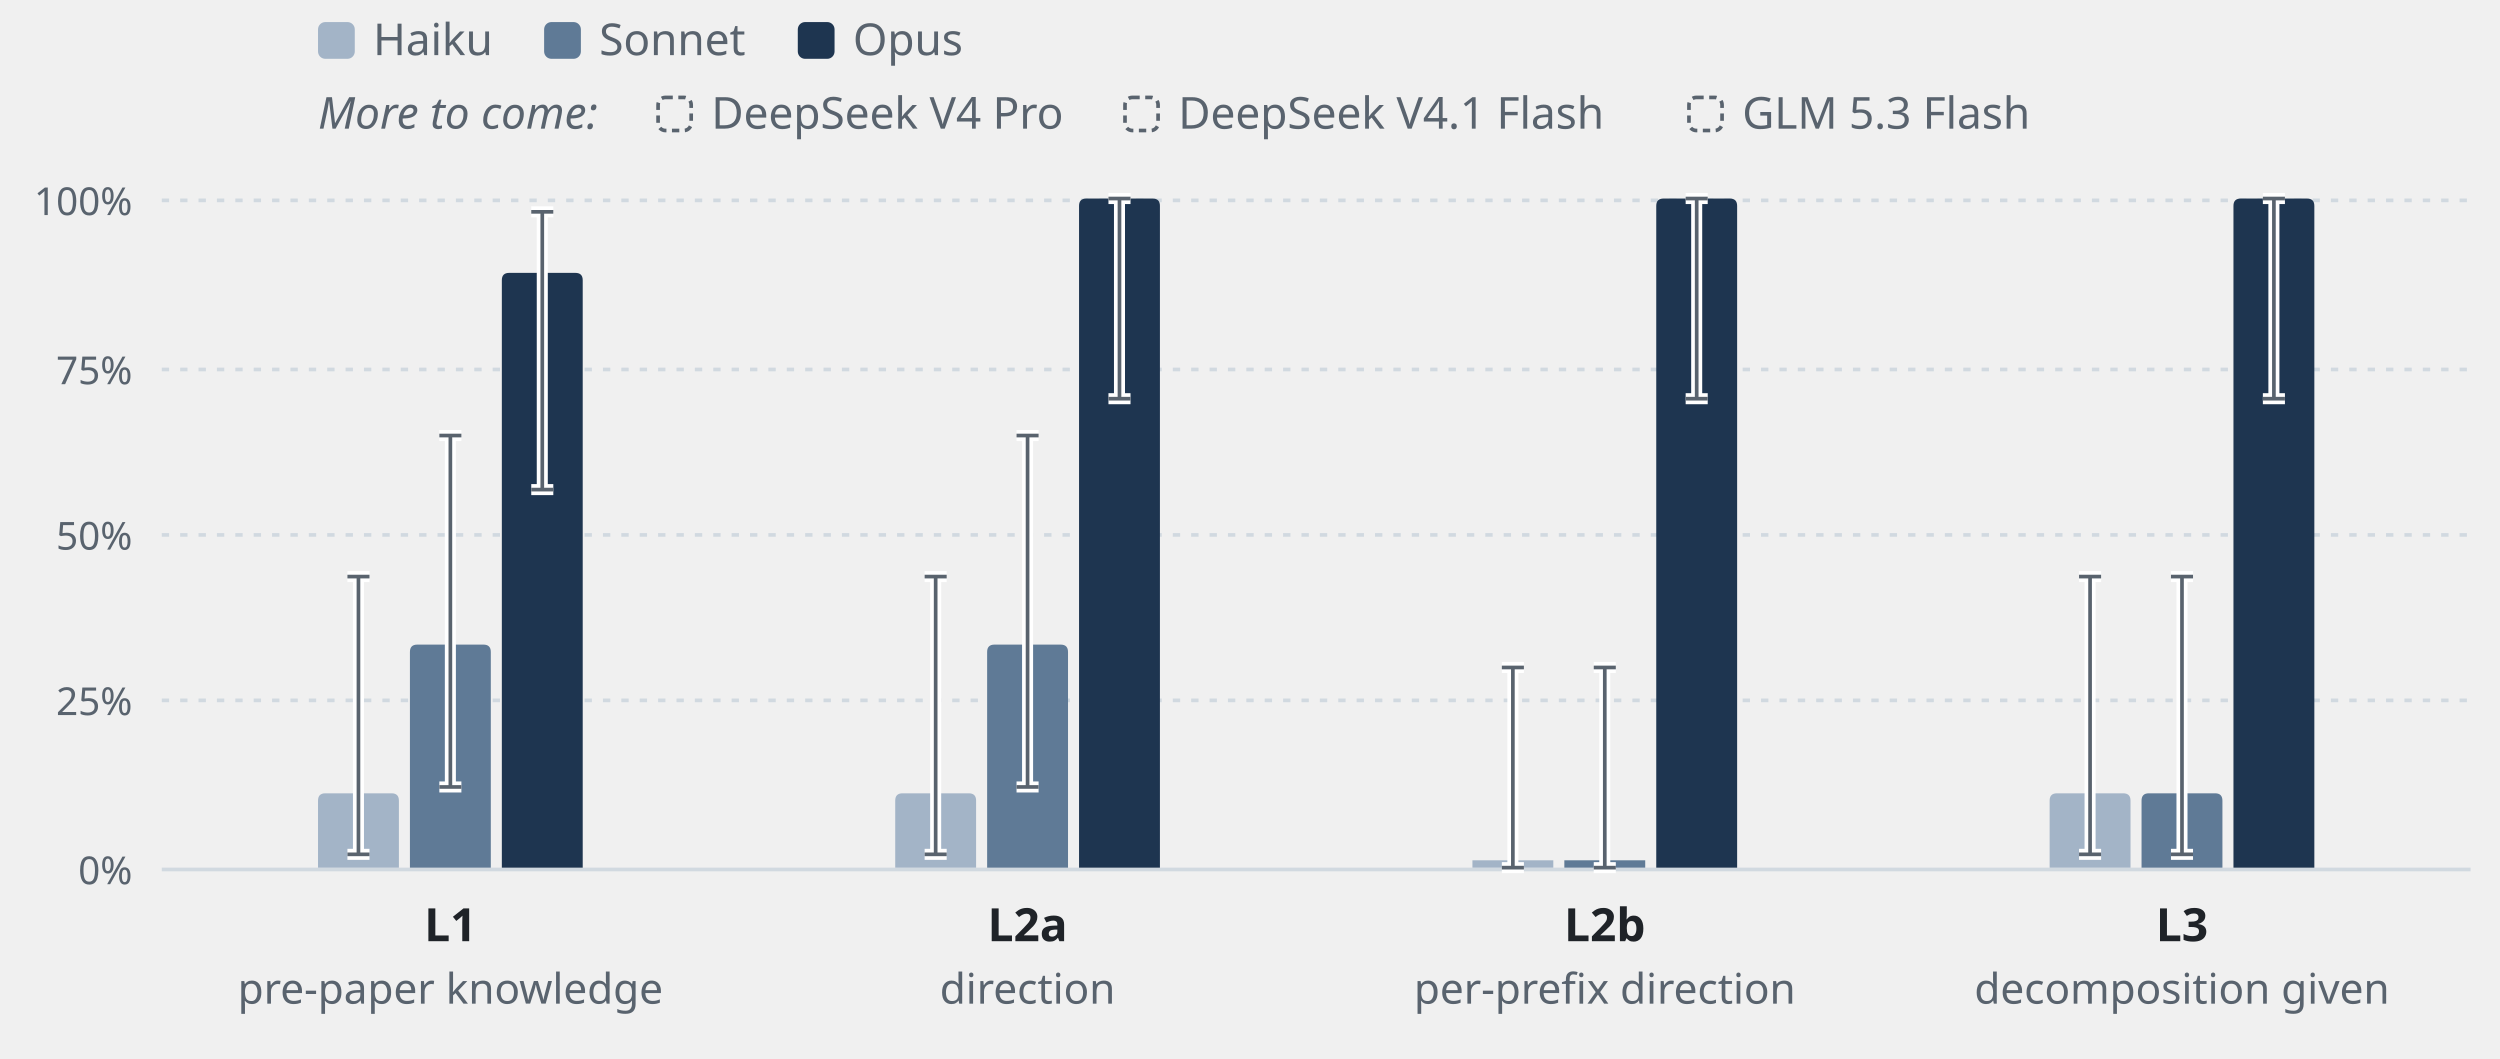
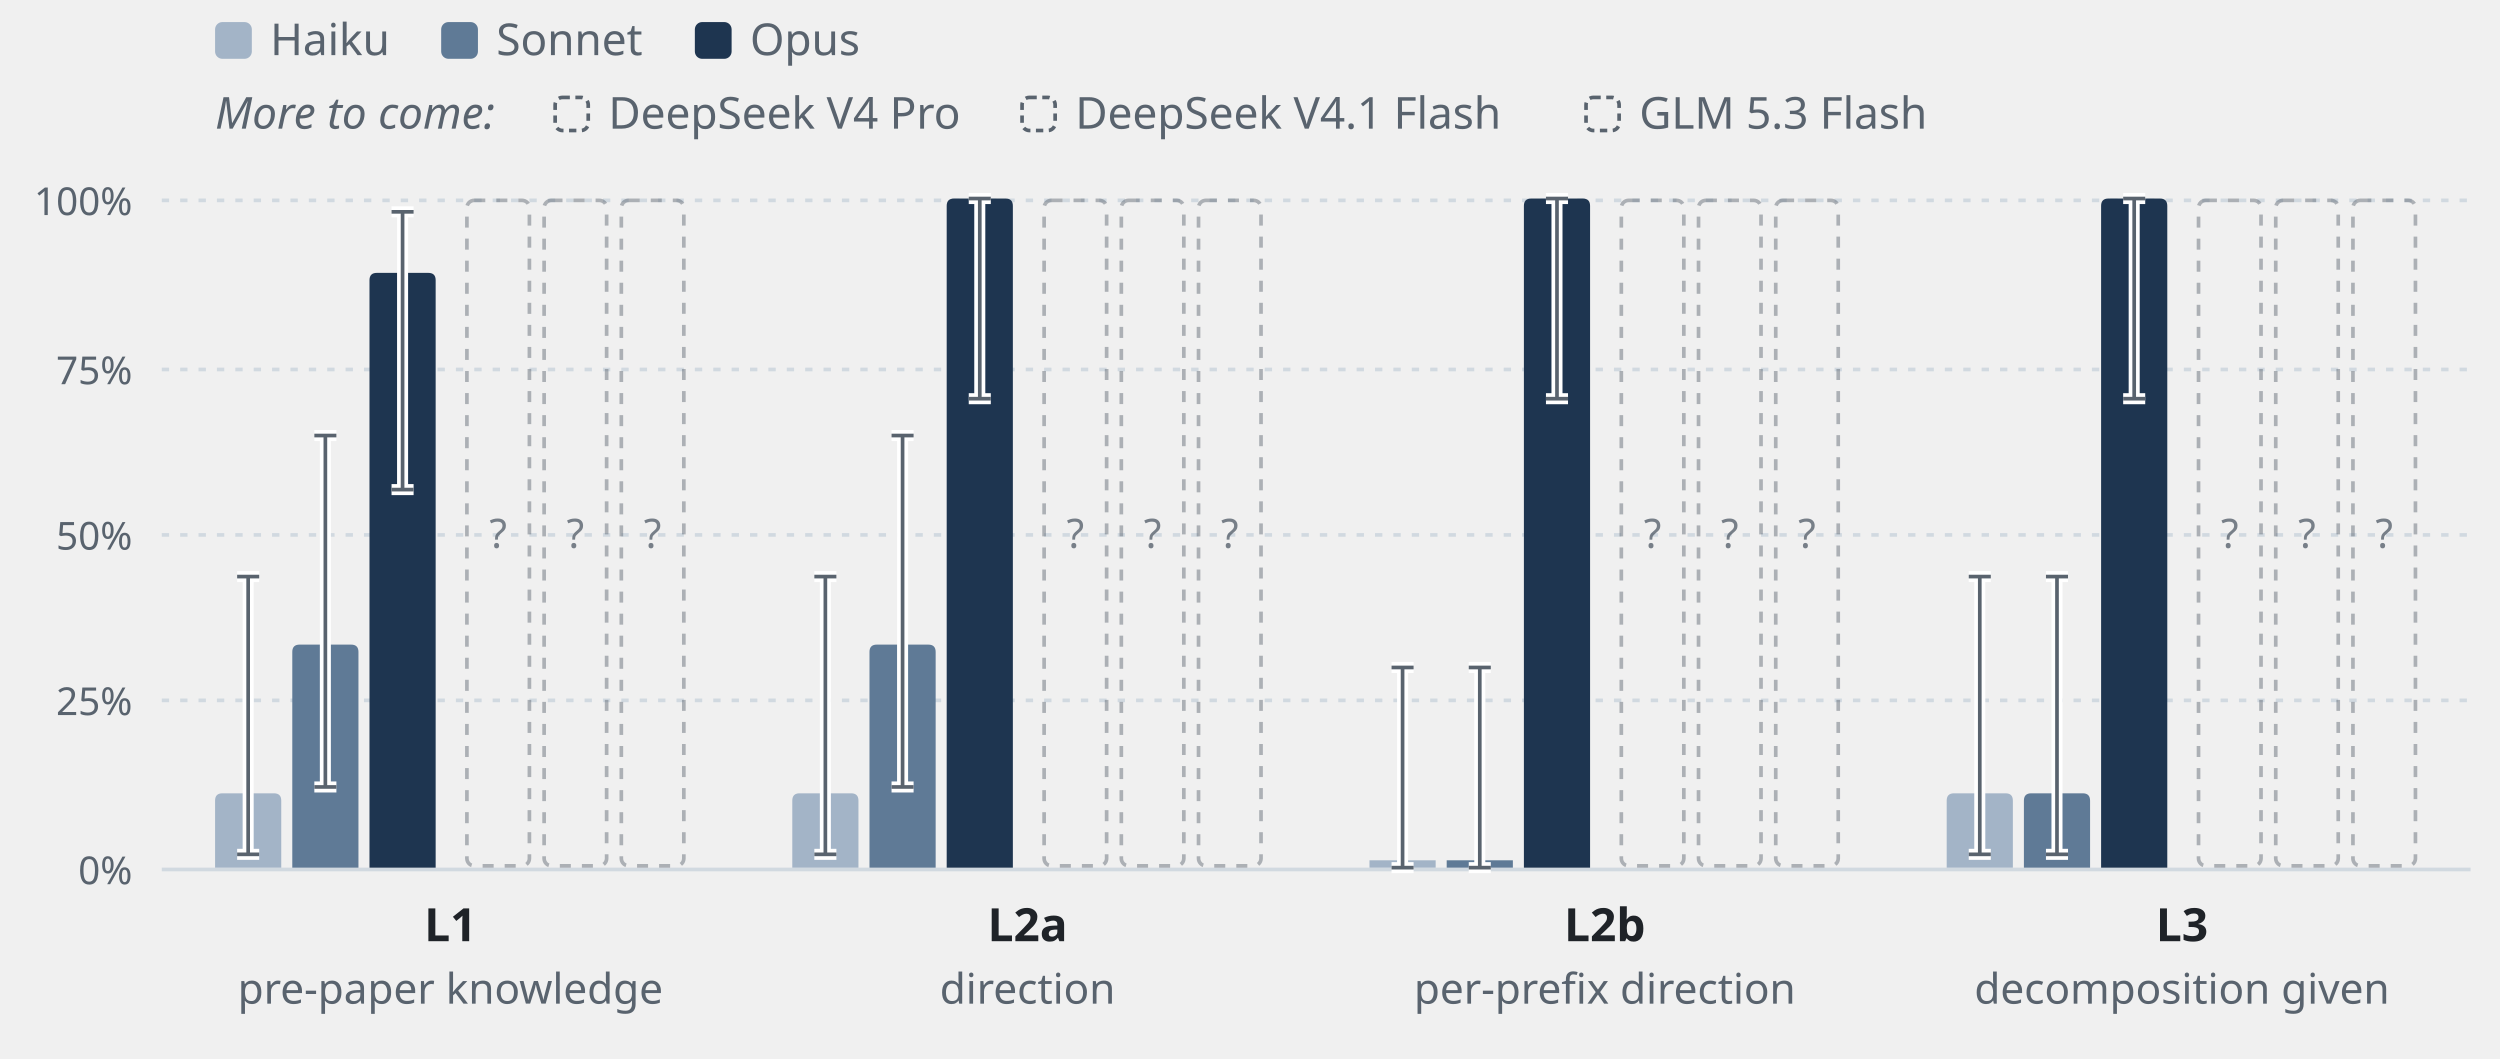
<svg xmlns="http://www.w3.org/2000/svg" width="680" height="288" viewBox="0 0 680 288" font-family="-apple-system, BlinkMacSystemFont, 'Segoe UI', 'Noto Sans', Helvetica, Arial, sans-serif" role="img" aria-labelledby="title desc">
-   <rect x="86.5" y="6" width="10" height="10" rx="2" fill="#a3b4c7" />
-   <text x="101.5" y="15" font-size="12" fill="#59636e">Haiku</text>
-   <rect x="148.0" y="6" width="10" height="10" rx="2" fill="#5f7a96" />
-   <text x="163.0" y="15" font-size="12" fill="#59636e">Sonnet</text>
-   <rect x="217.0" y="6" width="10" height="10" rx="2" fill="#1e3550" />
-   <text x="232.0" y="15" font-size="12" fill="#59636e">Opus</text>
-   <text x="86.5" y="35" font-size="12" font-style="italic" fill="#59636e">More to come:</text>
-   <rect x="179.0" y="26.5" width="9" height="9" rx="2" fill="none" stroke="#59636e" stroke-dasharray="2 1.5" />
-   <text x="193.5" y="35" font-size="12" fill="#59636e">DeepSeek V4 Pro</text>
-   <rect x="306.0" y="26.5" width="9" height="9" rx="2" fill="none" stroke="#59636e" stroke-dasharray="2 1.5" />
-   <text x="320.5" y="35" font-size="12" fill="#59636e">DeepSeek V4.1 Flash</text>
-   <rect x="459.4" y="26.5" width="9" height="9" rx="2" fill="none" stroke="#59636e" stroke-dasharray="2 1.5" />
-   <text x="473.9" y="35" font-size="12" fill="#59636e">GLM 5.3 Flash</text>
+   <rect x="58.5" y="6" width="10" height="10" rx="2" fill="#a3b4c7" />
+   <text x="73.5" y="15" font-size="12" fill="#59636e">Haiku</text>
+   <rect x="120.0" y="6" width="10" height="10" rx="2" fill="#5f7a96" />
+   <text x="135.0" y="15" font-size="12" fill="#59636e">Sonnet</text>
+   <rect x="189.0" y="6" width="10" height="10" rx="2" fill="#1e3550" />
+   <text x="204.0" y="15" font-size="12" fill="#59636e">Opus</text>
+   <text x="58.5" y="35" font-size="12" font-style="italic" fill="#59636e">More to come:</text>
+   <rect x="151.0" y="26.5" width="9" height="9" rx="2" fill="none" stroke="#59636e" stroke-dasharray="2 1.5" />
+   <text x="165.5" y="35" font-size="12" fill="#59636e">DeepSeek V4 Pro</text>
+   <rect x="278.0" y="26.5" width="9" height="9" rx="2" fill="none" stroke="#59636e" stroke-dasharray="2 1.5" />
+   <text x="292.5" y="35" font-size="12" fill="#59636e">DeepSeek V4.1 Flash</text>
+   <rect x="431.4" y="26.5" width="9" height="9" rx="2" fill="none" stroke="#59636e" stroke-dasharray="2 1.5" />
+   <text x="445.9" y="35" font-size="12" fill="#59636e">GLM 5.3 Flash</text>
  <line x1="44" x2="672" y1="236.5" y2="236.5" stroke="#d1d9e0" />
  <text x="36" y="240.5" font-size="10.5" text-anchor="end" fill="#59636e" font-variant-numeric="tabular-nums">0%</text>
  <line x1="44" x2="672" y1="190.5" y2="190.5" stroke="#d1d9e0" stroke-dasharray="2 3" />
  <text x="36" y="194.5" font-size="10.5" text-anchor="end" fill="#59636e" font-variant-numeric="tabular-nums">25%</text>
  <line x1="44" x2="672" y1="145.5" y2="145.5" stroke="#d1d9e0" stroke-dasharray="2 3" />
  <text x="36" y="149.5" font-size="10.5" text-anchor="end" fill="#59636e" font-variant-numeric="tabular-nums">50%</text>
  <line x1="44" x2="672" y1="100.5" y2="100.5" stroke="#d1d9e0" stroke-dasharray="2 3" />
  <text x="36" y="104.5" font-size="10.5" text-anchor="end" fill="#59636e" font-variant-numeric="tabular-nums">75%</text>
  <line x1="44" x2="672" y1="54.5" y2="54.5" stroke="#d1d9e0" stroke-dasharray="2 3" />
  <text x="36" y="58.5" font-size="10.5" text-anchor="end" fill="#59636e" font-variant-numeric="tabular-nums">100%</text>
-   <path d="M86.5,236.0 V217.778 Q86.5,215.778 88.5,215.778 H106.5 Q108.5,215.778 108.5,217.778 V236.0 Z" fill="#a3b4c7" />
-   <path d="M97.5,232.38 V156.829 M94.5,156.829 H100.5 M94.5,232.38 H100.5" stroke="#ffffff" stroke-width="3" fill="none" />
-   <path d="M97.5,232.38 V156.829 M94.5,156.829 H100.5 M94.5,232.38 H100.5" stroke="#59636e" stroke-width="1" fill="none" />
-   <path d="M111.5,236.0 V177.333 Q111.5,175.333 113.5,175.333 H131.5 Q133.5,175.333 133.5,177.333 V236.0 Z" fill="#5f7a96" />
-   <path d="M122.5,214.054 V118.464 M119.5,118.464 H125.5 M119.5,214.054 H125.5" stroke="#ffffff" stroke-width="3" fill="none" />
-   <path d="M122.5,214.054 V118.464 M119.5,118.464 H125.5 M119.5,214.054 H125.5" stroke="#59636e" stroke-width="1" fill="none" />
-   <path d="M136.5,236.0 V76.222 Q136.5,74.222 138.5,74.222 H156.5 Q158.5,74.222 158.5,76.222 V236.0 Z" fill="#1e3550" />
-   <path d="M147.5,133.171 V57.62 M144.5,57.62 H150.5 M144.5,133.171 H150.5" stroke="#ffffff" stroke-width="3" fill="none" />
-   <path d="M147.5,133.171 V57.62 M144.5,57.62 H150.5 M144.5,133.171 H150.5" stroke="#59636e" stroke-width="1" fill="none" />
+   <path d="M58.5,236.0 V217.778 Q58.5,215.778 60.5,215.778 H74.5 Q76.5,215.778 76.5,217.778 V236.0 Z" fill="#a3b4c7" />
+   <path d="M67.5,232.38 V156.829 M64.5,156.829 H70.5 M64.5,232.38 H70.5" stroke="#ffffff" stroke-width="3" fill="none" />
+   <path d="M67.5,232.38 V156.829 M64.5,156.829 H70.5 M64.5,232.38 H70.5" stroke="#59636e" stroke-width="1" fill="none" />
+   <path d="M79.5,236.0 V177.333 Q79.5,175.333 81.5,175.333 H95.5 Q97.5,175.333 97.5,177.333 V236.0 Z" fill="#5f7a96" />
+   <path d="M88.5,214.054 V118.464 M85.5,118.464 H91.5 M85.5,214.054 H91.5" stroke="#ffffff" stroke-width="3" fill="none" />
+   <path d="M88.5,214.054 V118.464 M85.5,118.464 H91.5 M85.5,214.054 H91.5" stroke="#59636e" stroke-width="1" fill="none" />
+   <path d="M100.5,236.0 V76.222 Q100.5,74.222 102.5,74.222 H116.5 Q118.5,74.222 118.5,76.222 V236.0 Z" fill="#1e3550" />
+   <path d="M109.5,133.171 V57.62 M106.5,57.62 H112.5 M106.5,133.171 H112.5" stroke="#ffffff" stroke-width="3" fill="none" />
+   <path d="M109.5,133.171 V57.62 M106.5,57.62 H112.5 M106.5,133.171 H112.5" stroke="#59636e" stroke-width="1" fill="none" />
+   <rect x="127.0" y="54.5" width="17" height="181" rx="2" fill="none" stroke="#59636e" stroke-opacity="0.45" stroke-dasharray="3 3" />
+   <text x="135.5" y="149.0" font-size="11" text-anchor="middle" fill="#59636e" fill-opacity="0.8">?</text>
+   <rect x="148.0" y="54.5" width="17" height="181" rx="2" fill="none" stroke="#59636e" stroke-opacity="0.45" stroke-dasharray="3 3" />
+   <text x="156.5" y="149.0" font-size="11" text-anchor="middle" fill="#59636e" fill-opacity="0.8">?</text>
+   <rect x="169.0" y="54.5" width="17" height="181" rx="2" fill="none" stroke="#59636e" stroke-opacity="0.45" stroke-dasharray="3 3" />
+   <text x="177.5" y="149.0" font-size="11" text-anchor="middle" fill="#59636e" fill-opacity="0.8">?</text>
  <text x="122.5" y="256" font-size="12.5" font-weight="600" text-anchor="middle" fill="#1f2328">L1</text>
  <text x="122.5" y="273" font-size="11.5" text-anchor="middle" fill="#59636e">pre-paper knowledge</text>
-   <path d="M243.5,236.0 V217.778 Q243.5,215.778 245.5,215.778 H263.5 Q265.5,215.778 265.5,217.778 V236.0 Z" fill="#a3b4c7" />
-   <path d="M254.5,232.38 V156.829 M251.5,156.829 H257.5 M251.5,232.38 H257.5" stroke="#ffffff" stroke-width="3" fill="none" />
-   <path d="M254.5,232.38 V156.829 M251.5,156.829 H257.5 M251.5,232.38 H257.5" stroke="#59636e" stroke-width="1" fill="none" />
-   <path d="M268.5,236.0 V177.333 Q268.5,175.333 270.5,175.333 H288.5 Q290.5,175.333 290.5,177.333 V236.0 Z" fill="#5f7a96" />
-   <path d="M279.5,214.054 V118.464 M276.5,118.464 H282.5 M276.5,214.054 H282.5" stroke="#ffffff" stroke-width="3" fill="none" />
-   <path d="M279.5,214.054 V118.464 M276.5,118.464 H282.5 M276.5,214.054 H282.5" stroke="#59636e" stroke-width="1" fill="none" />
-   <path d="M293.5,236.0 V56.0 Q293.5,54.0 295.5,54.0 H313.5 Q315.5,54.0 315.5,56.0 V236.0 Z" fill="#1e3550" />
-   <path d="M304.5,108.446 V54.0 M301.5,54.0 H307.5 M301.5,108.446 H307.5" stroke="#ffffff" stroke-width="3" fill="none" />
-   <path d="M304.5,108.446 V54.0 M301.5,54.0 H307.5 M301.5,108.446 H307.5" stroke="#59636e" stroke-width="1" fill="none" />
+   <path d="M215.5,236.0 V217.778 Q215.5,215.778 217.5,215.778 H231.5 Q233.5,215.778 233.5,217.778 V236.0 Z" fill="#a3b4c7" />
+   <path d="M224.5,232.38 V156.829 M221.5,156.829 H227.5 M221.5,232.38 H227.5" stroke="#ffffff" stroke-width="3" fill="none" />
+   <path d="M224.5,232.38 V156.829 M221.5,156.829 H227.5 M221.5,232.38 H227.5" stroke="#59636e" stroke-width="1" fill="none" />
+   <path d="M236.5,236.0 V177.333 Q236.5,175.333 238.5,175.333 H252.5 Q254.5,175.333 254.5,177.333 V236.0 Z" fill="#5f7a96" />
+   <path d="M245.5,214.054 V118.464 M242.5,118.464 H248.5 M242.5,214.054 H248.5" stroke="#ffffff" stroke-width="3" fill="none" />
+   <path d="M245.5,214.054 V118.464 M242.5,118.464 H248.5 M242.5,214.054 H248.5" stroke="#59636e" stroke-width="1" fill="none" />
+   <path d="M257.5,236.0 V56.0 Q257.5,54.0 259.5,54.0 H273.5 Q275.5,54.0 275.5,56.0 V236.0 Z" fill="#1e3550" />
+   <path d="M266.5,108.446 V54.0 M263.5,54.0 H269.5 M263.5,108.446 H269.5" stroke="#ffffff" stroke-width="3" fill="none" />
+   <path d="M266.5,108.446 V54.0 M263.5,54.0 H269.5 M263.5,108.446 H269.5" stroke="#59636e" stroke-width="1" fill="none" />
+   <rect x="284.0" y="54.5" width="17" height="181" rx="2" fill="none" stroke="#59636e" stroke-opacity="0.45" stroke-dasharray="3 3" />
+   <text x="292.5" y="149.0" font-size="11" text-anchor="middle" fill="#59636e" fill-opacity="0.8">?</text>
+   <rect x="305.0" y="54.5" width="17" height="181" rx="2" fill="none" stroke="#59636e" stroke-opacity="0.45" stroke-dasharray="3 3" />
+   <text x="313.5" y="149.0" font-size="11" text-anchor="middle" fill="#59636e" fill-opacity="0.8">?</text>
+   <rect x="326.0" y="54.5" width="17" height="181" rx="2" fill="none" stroke="#59636e" stroke-opacity="0.45" stroke-dasharray="3 3" />
+   <text x="334.5" y="149.0" font-size="11" text-anchor="middle" fill="#59636e" fill-opacity="0.8">?</text>
  <text x="279.5" y="256" font-size="12.5" font-weight="600" text-anchor="middle" fill="#1f2328">L2a</text>
  <text x="279.5" y="273" font-size="11.5" text-anchor="middle" fill="#59636e">direction</text>
-   <rect x="400.5" y="234.0" width="22" height="2" fill="#a3b4c7" />
-   <path d="M411.5,236.0 V181.554 M408.5,181.554 H414.5 M408.5,236.0 H414.5" stroke="#ffffff" stroke-width="3" fill="none" />
-   <path d="M411.5,236.0 V181.554 M408.5,181.554 H414.5 M408.5,236.0 H414.5" stroke="#59636e" stroke-width="1" fill="none" />
-   <rect x="425.5" y="234.0" width="22" height="2" fill="#5f7a96" />
-   <path d="M436.5,236.0 V181.554 M433.5,181.554 H439.5 M433.5,236.0 H439.5" stroke="#ffffff" stroke-width="3" fill="none" />
-   <path d="M436.5,236.0 V181.554 M433.5,181.554 H439.5 M433.5,236.0 H439.5" stroke="#59636e" stroke-width="1" fill="none" />
-   <path d="M450.5,236.0 V56.0 Q450.5,54.0 452.5,54.0 H470.5 Q472.5,54.0 472.5,56.0 V236.0 Z" fill="#1e3550" />
-   <path d="M461.5,108.446 V54.0 M458.5,54.0 H464.5 M458.5,108.446 H464.5" stroke="#ffffff" stroke-width="3" fill="none" />
-   <path d="M461.5,108.446 V54.0 M458.5,54.0 H464.5 M458.5,108.446 H464.5" stroke="#59636e" stroke-width="1" fill="none" />
+   <rect x="372.5" y="234.0" width="18" height="2" fill="#a3b4c7" />
+   <path d="M381.5,236.0 V181.554 M378.5,181.554 H384.5 M378.5,236.0 H384.5" stroke="#ffffff" stroke-width="3" fill="none" />
+   <path d="M381.5,236.0 V181.554 M378.5,181.554 H384.5 M378.5,236.0 H384.5" stroke="#59636e" stroke-width="1" fill="none" />
+   <rect x="393.5" y="234.0" width="18" height="2" fill="#5f7a96" />
+   <path d="M402.5,236.0 V181.554 M399.5,181.554 H405.5 M399.5,236.0 H405.5" stroke="#ffffff" stroke-width="3" fill="none" />
+   <path d="M402.5,236.0 V181.554 M399.5,181.554 H405.5 M399.5,236.0 H405.5" stroke="#59636e" stroke-width="1" fill="none" />
+   <path d="M414.5,236.0 V56.0 Q414.5,54.0 416.5,54.0 H430.5 Q432.5,54.0 432.5,56.0 V236.0 Z" fill="#1e3550" />
+   <path d="M423.5,108.446 V54.0 M420.5,54.0 H426.5 M420.5,108.446 H426.5" stroke="#ffffff" stroke-width="3" fill="none" />
+   <path d="M423.5,108.446 V54.0 M420.5,54.0 H426.5 M420.5,108.446 H426.5" stroke="#59636e" stroke-width="1" fill="none" />
+   <rect x="441.0" y="54.5" width="17" height="181" rx="2" fill="none" stroke="#59636e" stroke-opacity="0.45" stroke-dasharray="3 3" />
+   <text x="449.5" y="149.0" font-size="11" text-anchor="middle" fill="#59636e" fill-opacity="0.8">?</text>
+   <rect x="462.0" y="54.5" width="17" height="181" rx="2" fill="none" stroke="#59636e" stroke-opacity="0.45" stroke-dasharray="3 3" />
+   <text x="470.5" y="149.0" font-size="11" text-anchor="middle" fill="#59636e" fill-opacity="0.8">?</text>
+   <rect x="483.0" y="54.5" width="17" height="181" rx="2" fill="none" stroke="#59636e" stroke-opacity="0.45" stroke-dasharray="3 3" />
+   <text x="491.5" y="149.0" font-size="11" text-anchor="middle" fill="#59636e" fill-opacity="0.8">?</text>
  <text x="436.5" y="256" font-size="12.5" font-weight="600" text-anchor="middle" fill="#1f2328">L2b</text>
  <text x="436.5" y="273" font-size="11.5" text-anchor="middle" fill="#59636e">per-prefix direction</text>
-   <path d="M557.5,236.0 V217.778 Q557.5,215.778 559.5,215.778 H577.5 Q579.5,215.778 579.5,217.778 V236.0 Z" fill="#a3b4c7" />
-   <path d="M568.5,232.38 V156.829 M565.5,156.829 H571.5 M565.5,232.38 H571.5" stroke="#ffffff" stroke-width="3" fill="none" />
-   <path d="M568.5,232.38 V156.829 M565.5,156.829 H571.5 M565.5,232.38 H571.5" stroke="#59636e" stroke-width="1" fill="none" />
-   <path d="M582.5,236.0 V217.778 Q582.5,215.778 584.5,215.778 H602.5 Q604.5,215.778 604.5,217.778 V236.0 Z" fill="#5f7a96" />
-   <path d="M593.5,232.38 V156.829 M590.5,156.829 H596.5 M590.5,232.38 H596.5" stroke="#ffffff" stroke-width="3" fill="none" />
-   <path d="M593.5,232.38 V156.829 M590.5,156.829 H596.5 M590.5,232.38 H596.5" stroke="#59636e" stroke-width="1" fill="none" />
-   <path d="M607.5,236.0 V56.0 Q607.5,54.0 609.5,54.0 H627.5 Q629.5,54.0 629.5,56.0 V236.0 Z" fill="#1e3550" />
-   <path d="M618.5,108.446 V54.0 M615.5,54.0 H621.5 M615.5,108.446 H621.5" stroke="#ffffff" stroke-width="3" fill="none" />
-   <path d="M618.5,108.446 V54.0 M615.5,54.0 H621.5 M615.5,108.446 H621.5" stroke="#59636e" stroke-width="1" fill="none" />
+   <path d="M529.5,236.0 V217.778 Q529.5,215.778 531.5,215.778 H545.5 Q547.5,215.778 547.5,217.778 V236.0 Z" fill="#a3b4c7" />
+   <path d="M538.5,232.38 V156.829 M535.5,156.829 H541.5 M535.5,232.38 H541.5" stroke="#ffffff" stroke-width="3" fill="none" />
+   <path d="M538.5,232.38 V156.829 M535.5,156.829 H541.5 M535.5,232.38 H541.5" stroke="#59636e" stroke-width="1" fill="none" />
+   <path d="M550.5,236.0 V217.778 Q550.5,215.778 552.5,215.778 H566.5 Q568.5,215.778 568.5,217.778 V236.0 Z" fill="#5f7a96" />
+   <path d="M559.5,232.38 V156.829 M556.5,156.829 H562.5 M556.5,232.38 H562.5" stroke="#ffffff" stroke-width="3" fill="none" />
+   <path d="M559.5,232.38 V156.829 M556.5,156.829 H562.5 M556.5,232.38 H562.5" stroke="#59636e" stroke-width="1" fill="none" />
+   <path d="M571.5,236.0 V56.0 Q571.5,54.0 573.5,54.0 H587.5 Q589.5,54.0 589.5,56.0 V236.0 Z" fill="#1e3550" />
+   <path d="M580.5,108.446 V54.0 M577.5,54.0 H583.5 M577.5,108.446 H583.5" stroke="#ffffff" stroke-width="3" fill="none" />
+   <path d="M580.5,108.446 V54.0 M577.5,54.0 H583.5 M577.5,108.446 H583.5" stroke="#59636e" stroke-width="1" fill="none" />
+   <rect x="598.0" y="54.5" width="17" height="181" rx="2" fill="none" stroke="#59636e" stroke-opacity="0.45" stroke-dasharray="3 3" />
+   <text x="606.5" y="149.0" font-size="11" text-anchor="middle" fill="#59636e" fill-opacity="0.8">?</text>
+   <rect x="619.0" y="54.5" width="17" height="181" rx="2" fill="none" stroke="#59636e" stroke-opacity="0.45" stroke-dasharray="3 3" />
+   <text x="627.5" y="149.0" font-size="11" text-anchor="middle" fill="#59636e" fill-opacity="0.8">?</text>
+   <rect x="640.0" y="54.5" width="17" height="181" rx="2" fill="none" stroke="#59636e" stroke-opacity="0.45" stroke-dasharray="3 3" />
+   <text x="648.5" y="149.0" font-size="11" text-anchor="middle" fill="#59636e" fill-opacity="0.8">?</text>
  <text x="593.5" y="256" font-size="12.5" font-weight="600" text-anchor="middle" fill="#1f2328">L3</text>
  <text x="593.5" y="273" font-size="11.5" text-anchor="middle" fill="#59636e">decomposition given</text>
</svg>
